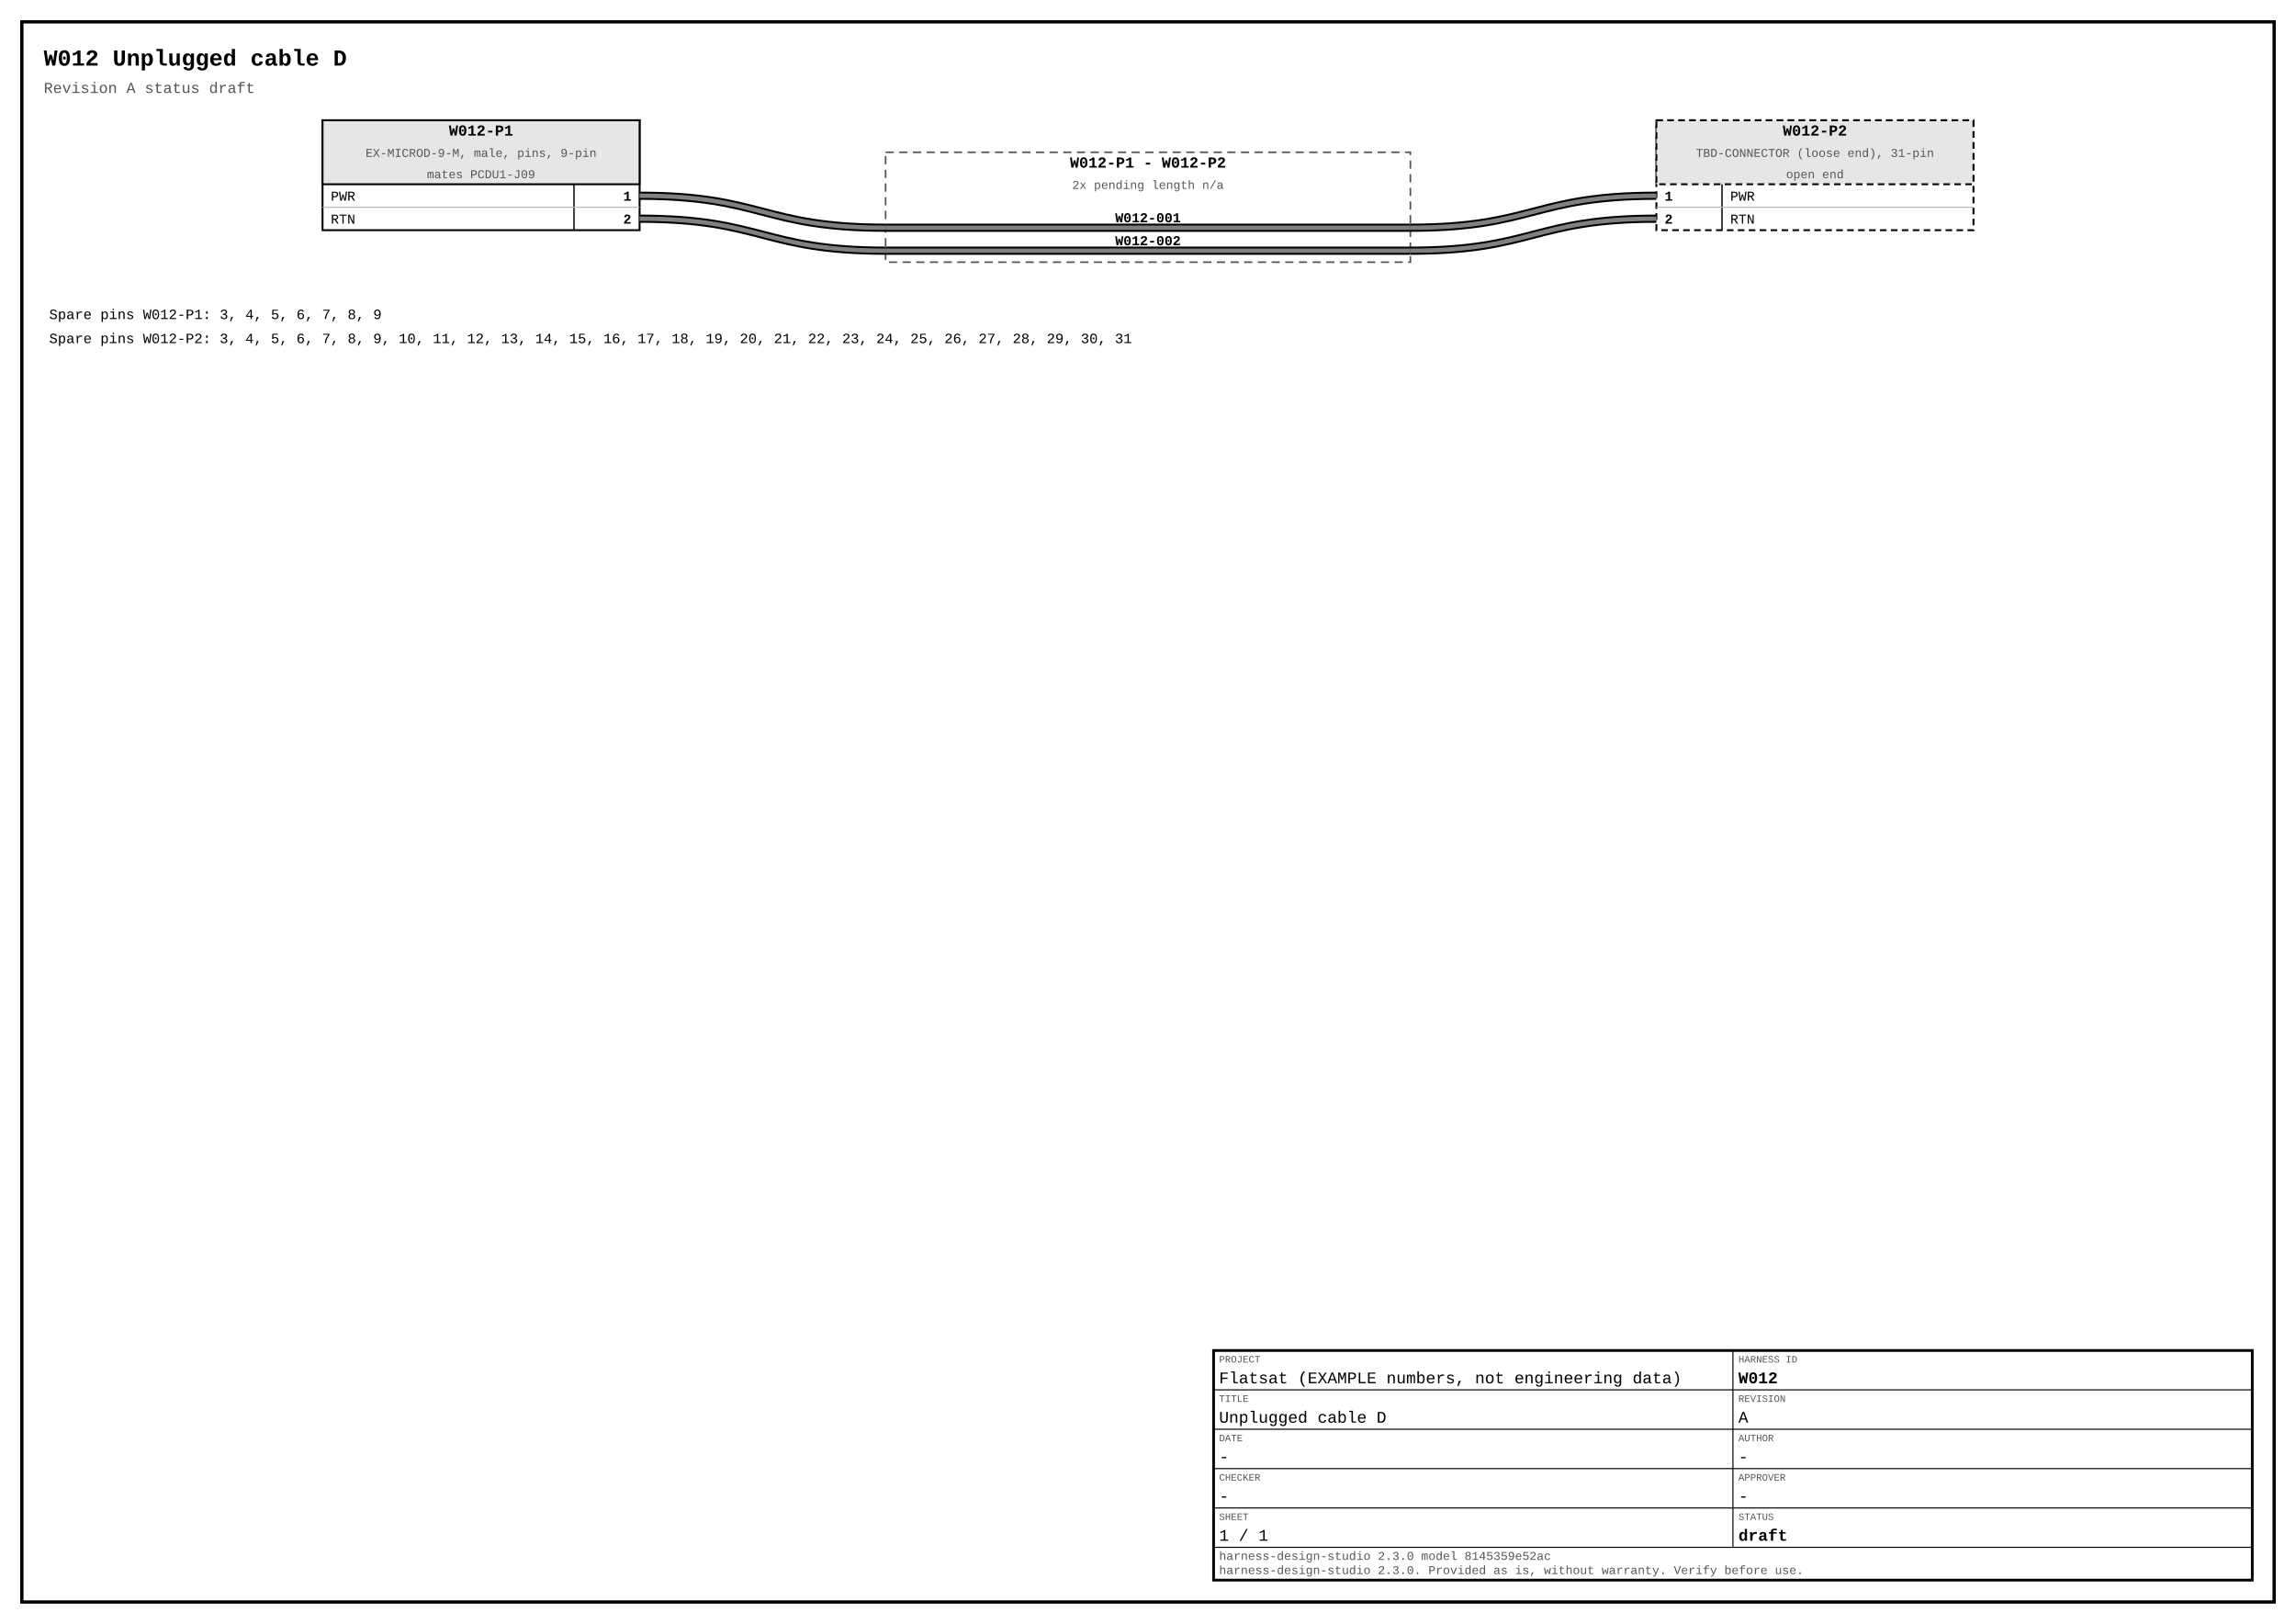
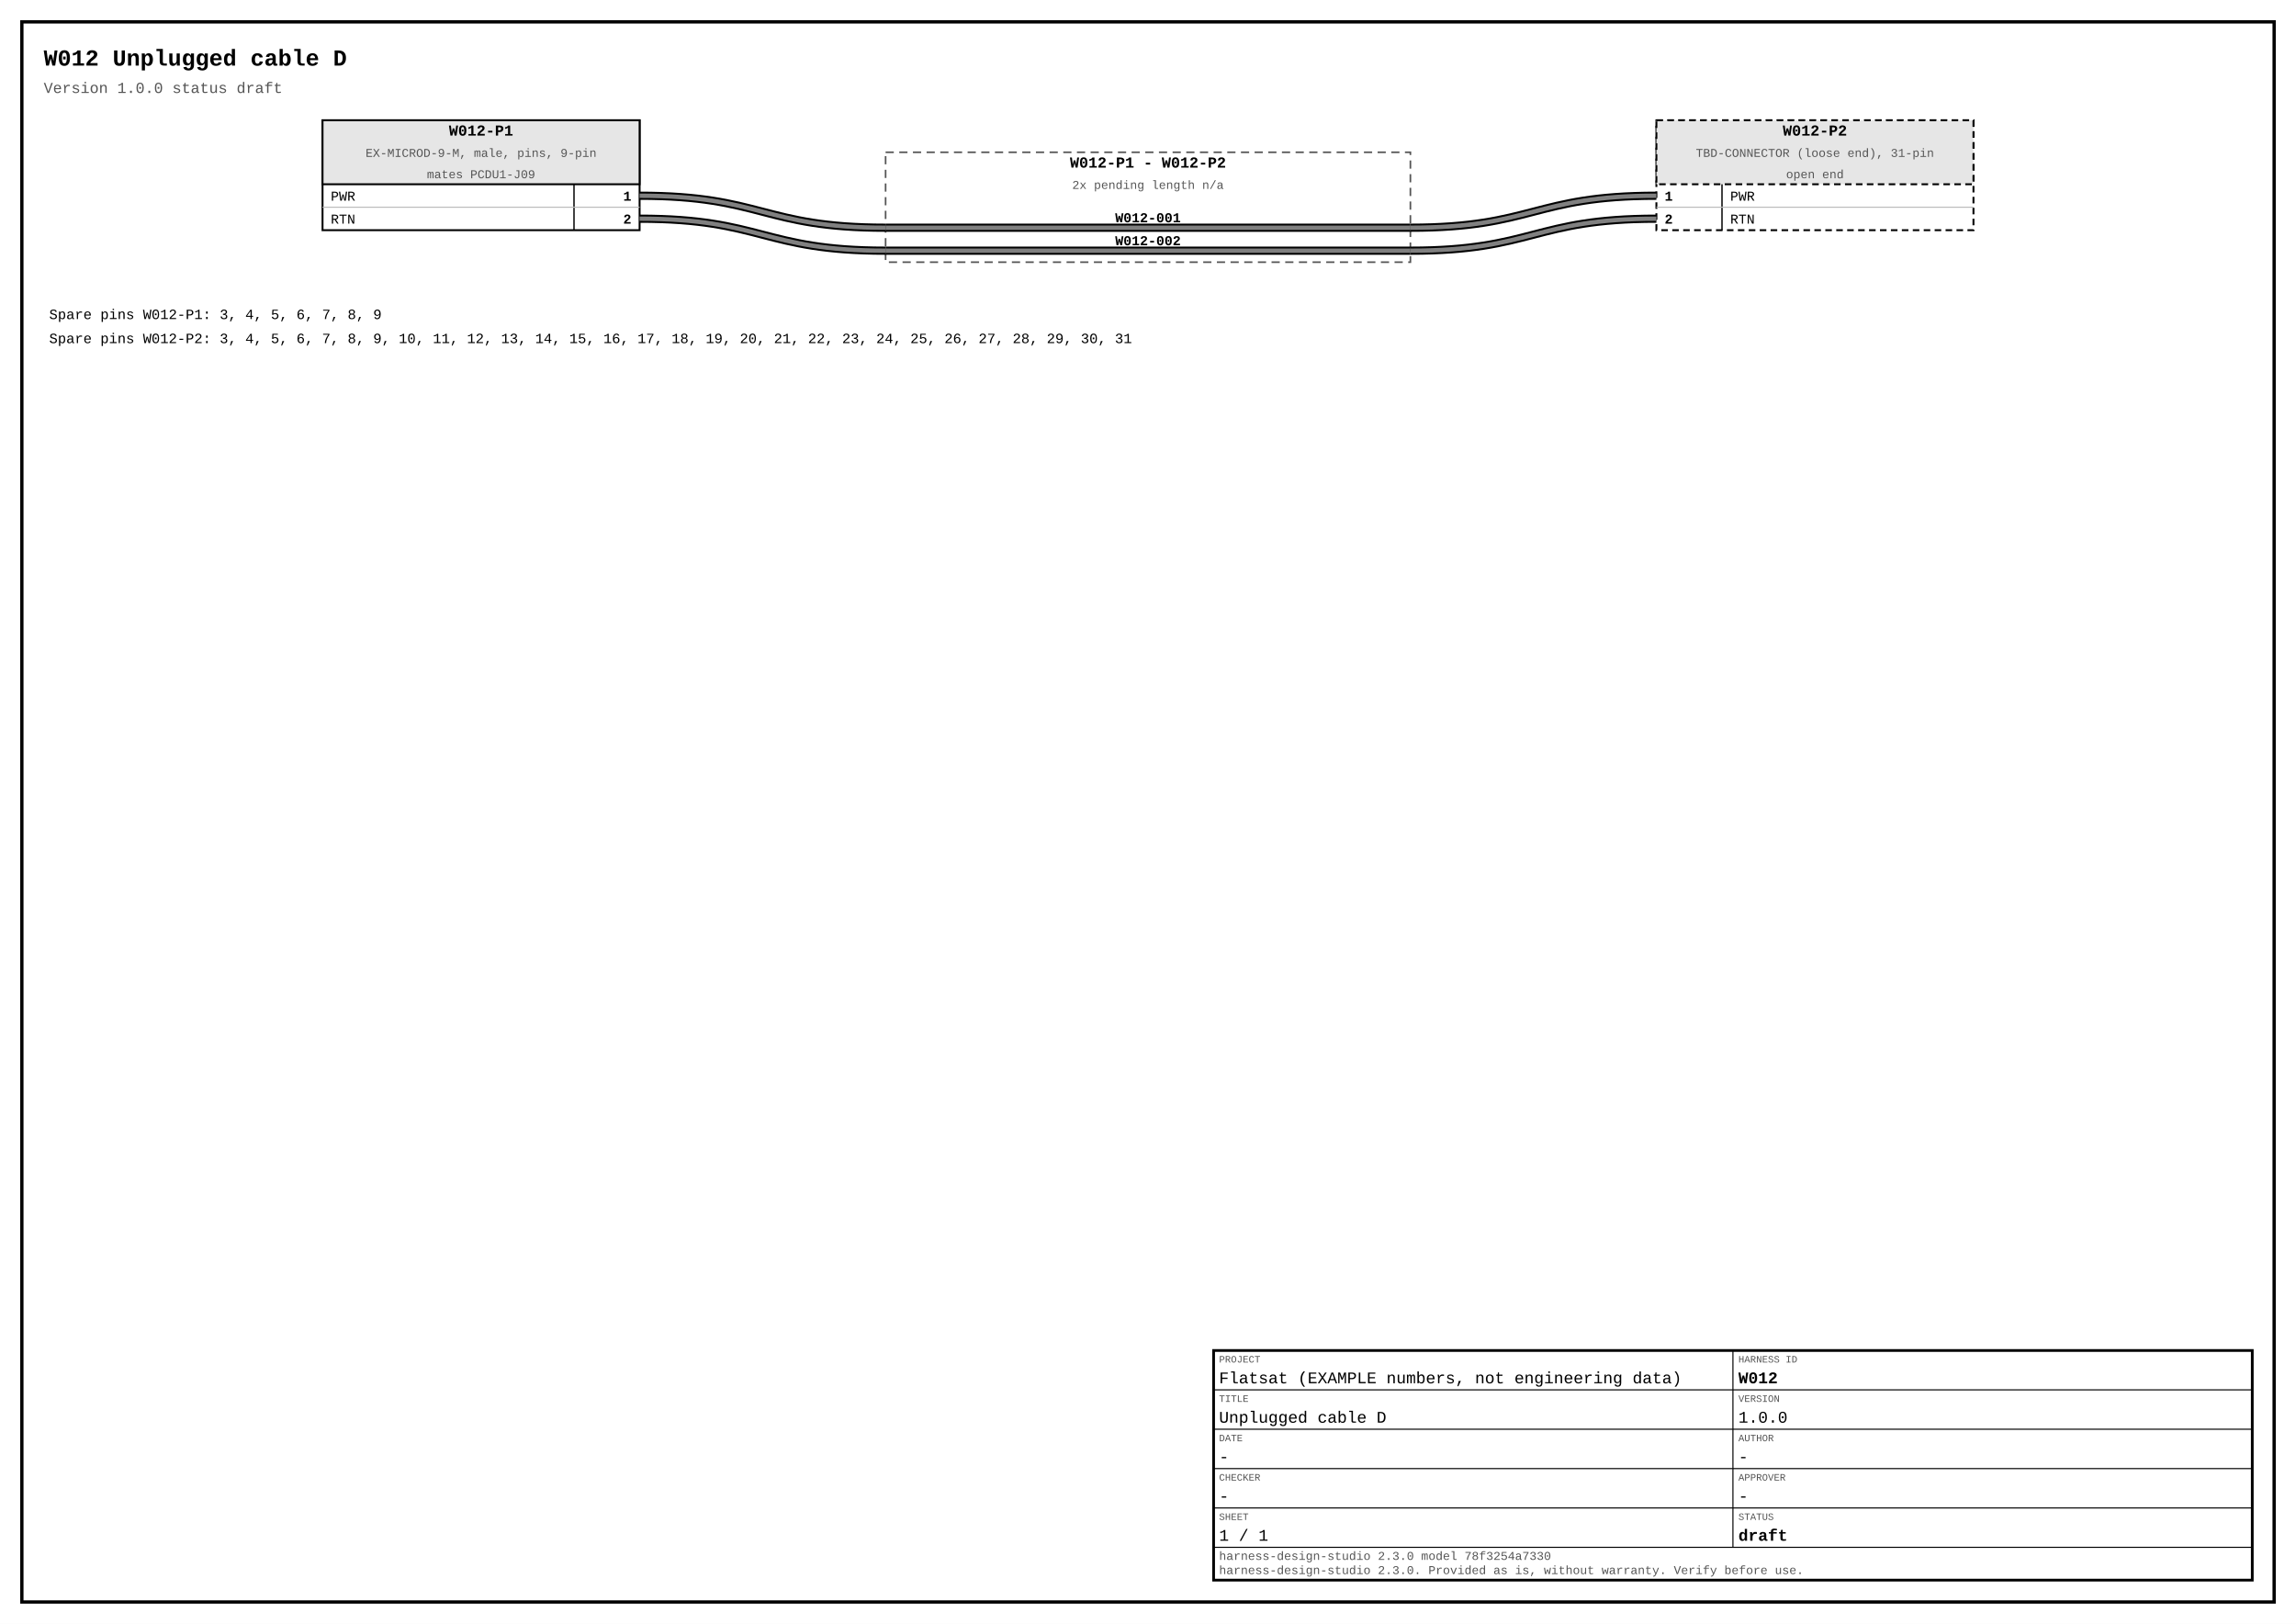
<svg xmlns="http://www.w3.org/2000/svg" width="420mm" height="297mm" viewBox="0 0 420 297" font-family="Courier New, Courier, monospace">
  <rect x="0" y="0" width="420" height="297" fill="#ffffff" />
  <rect x="4" y="4" width="412" height="289" fill="none" stroke="#000000" stroke-width="0.6" />
  <text x="8" y="12" font-size="4.2" font-weight="bold" text-anchor="start" fill="#000000">W012  Unplugged cable D</text>
-   <text x="8" y="17" font-size="2.8" text-anchor="start" fill="#555555">Revision A  status draft</text>
+   <text x="8" y="17" font-size="2.8" text-anchor="start" fill="#555555">Version 1.0.0  status draft</text>
  <rect x="59" y="22" width="58" height="20.1" fill="#ffffff" stroke="#000000" stroke-width="0.35" />
  <rect x="59" y="22" width="58" height="11.7" fill="#e6e6e6" stroke="#000000" stroke-width="0.35" />
  <text x="88" y="24.8" font-size="2.8" font-weight="bold" text-anchor="middle" fill="#000000">W012-P1</text>
  <text x="88" y="28.7" font-size="2.2" text-anchor="middle" fill="#555555">EX-MICROD-9-M, male, pins, 9-pin</text>
  <text x="88" y="32.6" font-size="2.2" text-anchor="middle" fill="#555555">mates PCDU1-J09</text>
  <line x1="105" y1="33.7" x2="105" y2="42.1" stroke="#000000" stroke-width="0.25" />
  <line x1="59" y1="37.9" x2="117" y2="37.9" stroke="#bbbbbb" stroke-width="0.2" />
  <text x="60.5" y="36.7" font-size="2.5" text-anchor="start" fill="#000000" data-ref="sig/W012-P1/1">PWR</text>
  <text x="115.5" y="36.7" font-size="2.5" font-weight="bold" text-anchor="end" fill="#000000" data-ref="pin/W012-P1/1">1</text>
  <text x="60.5" y="40.9" font-size="2.5" text-anchor="start" fill="#000000" data-ref="sig/W012-P1/2">RTN</text>
  <text x="115.5" y="40.9" font-size="2.5" font-weight="bold" text-anchor="end" fill="#000000" data-ref="pin/W012-P1/2">2</text>
  <rect x="303" y="22" width="58" height="20.1" fill="#ffffff" stroke="#000000" stroke-width="0.35" stroke-dasharray="1.2 0.8" />
  <rect x="303" y="22" width="58" height="11.7" fill="#e6e6e6" stroke="#000000" stroke-width="0.35" stroke-dasharray="1.2 0.8" />
  <text x="332" y="24.8" font-size="2.8" font-weight="bold" text-anchor="middle" fill="#000000">W012-P2</text>
  <text x="332" y="28.7" font-size="2.2" text-anchor="middle" fill="#555555" data-ref="part/W012-P2">TBD-CONNECTOR (loose end), 31-pin</text>
  <text x="332" y="32.6" font-size="2.2" text-anchor="middle" fill="#555555" data-ref="end/W012-P2">open end</text>
  <line x1="315" y1="33.7" x2="315" y2="42.1" stroke="#000000" stroke-width="0.25" />
  <line x1="303" y1="37.9" x2="361" y2="37.9" stroke="#bbbbbb" stroke-width="0.2" />
  <text x="304.5" y="36.7" font-size="2.5" font-weight="bold" text-anchor="start" fill="#000000" data-ref="pin/W012-P2/1">1</text>
  <text x="316.5" y="36.7" font-size="2.5" text-anchor="start" fill="#000000" data-ref="sig/W012-P2/1">PWR</text>
  <text x="304.5" y="40.9" font-size="2.5" font-weight="bold" text-anchor="start" fill="#000000" data-ref="pin/W012-P2/2">2</text>
  <text x="316.5" y="40.9" font-size="2.5" text-anchor="start" fill="#000000" data-ref="sig/W012-P2/2">RTN</text>
  <rect x="162" y="27.85" width="96" height="20.1" fill="none" stroke="#555555" stroke-width="0.3" stroke-dasharray="1.5 1" />
  <text x="210" y="30.65" font-size="2.8" font-weight="bold" text-anchor="middle" fill="#000000">W012-P1 - W012-P2</text>
  <text x="210" y="34.55" font-size="2.2" text-anchor="middle" fill="#555555">2x  pending  length n/a</text>
  <path d="M 117 35.8 C 139.5 35.8 139.5 41.65 162 41.65" fill="none" stroke="#000000" stroke-width="1.5" />
  <line x1="162" y1="41.65" x2="258" y2="41.65" stroke="#000000" stroke-width="1.5" />
  <path d="M 258 41.65 C 280.5 41.65 280.5 35.8 303 35.8" fill="none" stroke="#000000" stroke-width="1.5" />
  <path d="M 117 35.8 C 139.5 35.8 139.5 41.65 162 41.65" fill="none" stroke="#808080" stroke-width="0.8" />
  <line x1="162" y1="41.65" x2="258" y2="41.65" stroke="#808080" stroke-width="0.8" />
  <path d="M 258 41.65 C 280.5 41.65 280.5 35.8 303 35.8" fill="none" stroke="#808080" stroke-width="0.8" />
  <text x="210" y="40.65" font-size="2.5" font-weight="bold" text-anchor="middle" fill="#000000">W012-001</text>
  <path d="M 117 40 C 139.5 40 139.5 45.85 162 45.85" fill="none" stroke="#000000" stroke-width="1.5" />
  <line x1="162" y1="45.85" x2="258" y2="45.85" stroke="#000000" stroke-width="1.5" />
  <path d="M 258 45.85 C 280.5 45.85 280.5 40 303 40" fill="none" stroke="#000000" stroke-width="1.5" />
  <path d="M 117 40 C 139.5 40 139.5 45.85 162 45.85" fill="none" stroke="#808080" stroke-width="0.8" />
  <line x1="162" y1="45.85" x2="258" y2="45.85" stroke="#808080" stroke-width="0.8" />
  <path d="M 258 45.85 C 280.5 45.85 280.5 40 303 40" fill="none" stroke="#808080" stroke-width="0.8" />
  <text x="210" y="44.85" font-size="2.5" font-weight="bold" text-anchor="middle" fill="#000000">W012-002</text>
  <text x="9" y="58.35" font-size="2.6" text-anchor="start" fill="#000000">Spare pins W012-P1: 3, 4, 5, 6, 7, 8, 9</text>
  <text x="9" y="62.75" font-size="2.6" text-anchor="start" fill="#000000">Spare pins W012-P2: 3, 4, 5, 6, 7, 8, 9, 10, 11, 12, 13, 14, 15, 16, 17, 18, 19, 20, 21, 22, 23, 24, 25, 26, 27, 28, 29, 30, 31</text>
  <rect x="222" y="247" width="190" height="42" fill="none" stroke="#000000" stroke-width="0.5" />
  <line x1="222" y1="247" x2="317" y2="247" stroke="#000000" stroke-width="0.2" />
  <text x="223" y="249.2" font-size="1.8" text-anchor="start" fill="#555555">PROJECT</text>
  <text x="223" y="253" font-size="3" text-anchor="start" fill="#000000">Flatsat (EXAMPLE numbers, not engineering data)</text>
  <line x1="317" y1="247" x2="412" y2="247" stroke="#000000" stroke-width="0.2" />
  <text x="318" y="249.2" font-size="1.8" text-anchor="start" fill="#555555">HARNESS ID</text>
  <text x="318" y="253" font-size="3" font-weight="bold" text-anchor="start" fill="#000000">W012</text>
  <line x1="222" y1="254.2" x2="317" y2="254.2" stroke="#000000" stroke-width="0.2" />
  <text x="223" y="256.4" font-size="1.8" text-anchor="start" fill="#555555">TITLE</text>
  <text x="223" y="260.2" font-size="3" text-anchor="start" fill="#000000">Unplugged cable D</text>
  <line x1="317" y1="254.2" x2="412" y2="254.2" stroke="#000000" stroke-width="0.2" />
-   <text x="318" y="256.4" font-size="1.8" text-anchor="start" fill="#555555">REVISION</text>
-   <text x="318" y="260.2" font-size="3" text-anchor="start" fill="#000000">A</text>
+   <text x="318" y="256.4" font-size="1.8" text-anchor="start" fill="#555555">VERSION</text>
+   <text x="318" y="260.2" font-size="3" text-anchor="start" fill="#000000">1.0.0</text>
  <line x1="222" y1="261.4" x2="317" y2="261.4" stroke="#000000" stroke-width="0.2" />
  <text x="223" y="263.6" font-size="1.8" text-anchor="start" fill="#555555">DATE</text>
  <text x="223" y="267.4" font-size="3" text-anchor="start" fill="#000000">-</text>
  <line x1="317" y1="261.4" x2="412" y2="261.4" stroke="#000000" stroke-width="0.2" />
  <text x="318" y="263.6" font-size="1.8" text-anchor="start" fill="#555555">AUTHOR</text>
  <text x="318" y="267.4" font-size="3" text-anchor="start" fill="#000000">-</text>
  <line x1="222" y1="268.6" x2="317" y2="268.6" stroke="#000000" stroke-width="0.2" />
  <text x="223" y="270.8" font-size="1.8" text-anchor="start" fill="#555555">CHECKER</text>
  <text x="223" y="274.6" font-size="3" text-anchor="start" fill="#000000">-</text>
  <line x1="317" y1="268.6" x2="412" y2="268.6" stroke="#000000" stroke-width="0.2" />
  <text x="318" y="270.8" font-size="1.8" text-anchor="start" fill="#555555">APPROVER</text>
  <text x="318" y="274.6" font-size="3" text-anchor="start" fill="#000000">-</text>
  <line x1="222" y1="275.8" x2="317" y2="275.8" stroke="#000000" stroke-width="0.2" />
  <text x="223" y="278" font-size="1.8" text-anchor="start" fill="#555555">SHEET</text>
  <text x="223" y="281.8" font-size="3" text-anchor="start" fill="#000000">1 / 1</text>
  <line x1="317" y1="275.8" x2="412" y2="275.8" stroke="#000000" stroke-width="0.2" />
  <text x="318" y="278" font-size="1.8" text-anchor="start" fill="#555555">STATUS</text>
  <text x="318" y="281.8" font-size="3" font-weight="bold" text-anchor="start" fill="#000000">draft</text>
  <line x1="317" y1="247" x2="317" y2="283" stroke="#000000" stroke-width="0.2" />
  <line x1="222" y1="283" x2="412" y2="283" stroke="#000000" stroke-width="0.2" />
-   <text x="223" y="285.3" font-size="2.2" text-anchor="start" fill="#555555">harness-design-studio 2.3.0 model 8145359e52ac</text>
+   <text x="223" y="285.3" font-size="2.2" text-anchor="start" fill="#555555">harness-design-studio 2.3.0 model 78f3254a7330</text>
  <text x="223" y="287.9" font-size="2.2" text-anchor="start" fill="#555555">harness-design-studio 2.3.0. Provided as is, without warranty. Verify before use.</text>
</svg>
